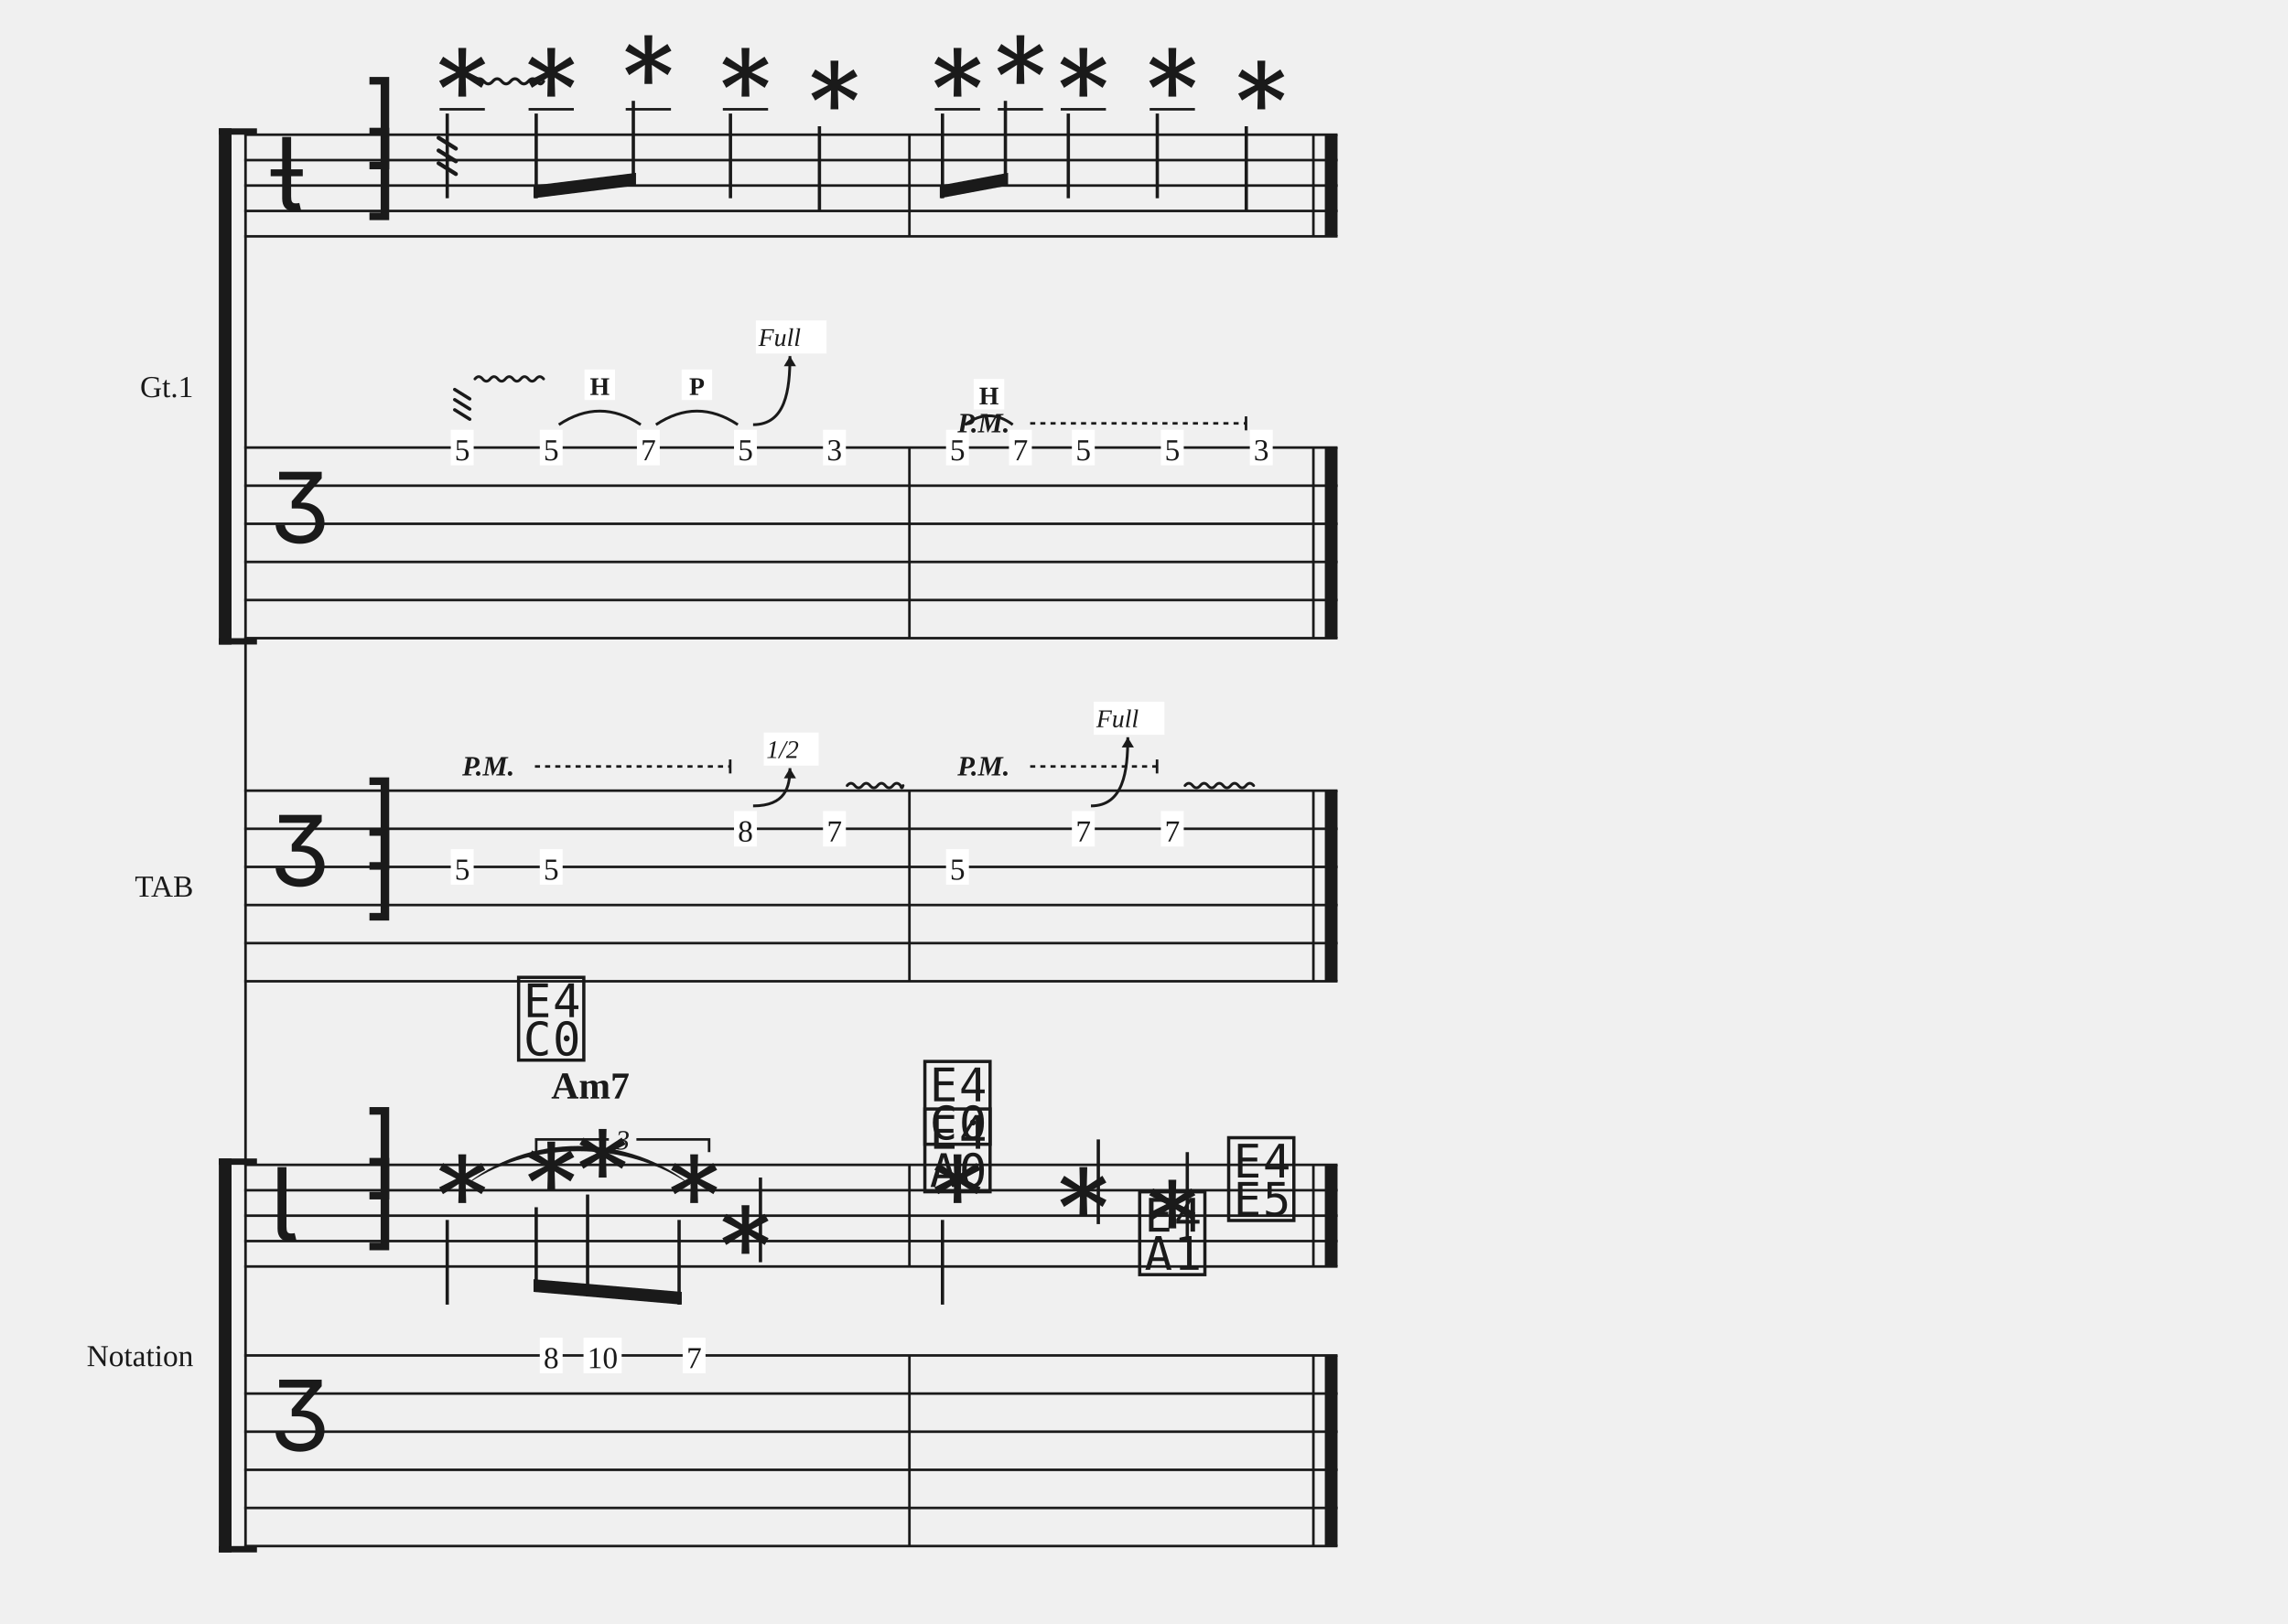
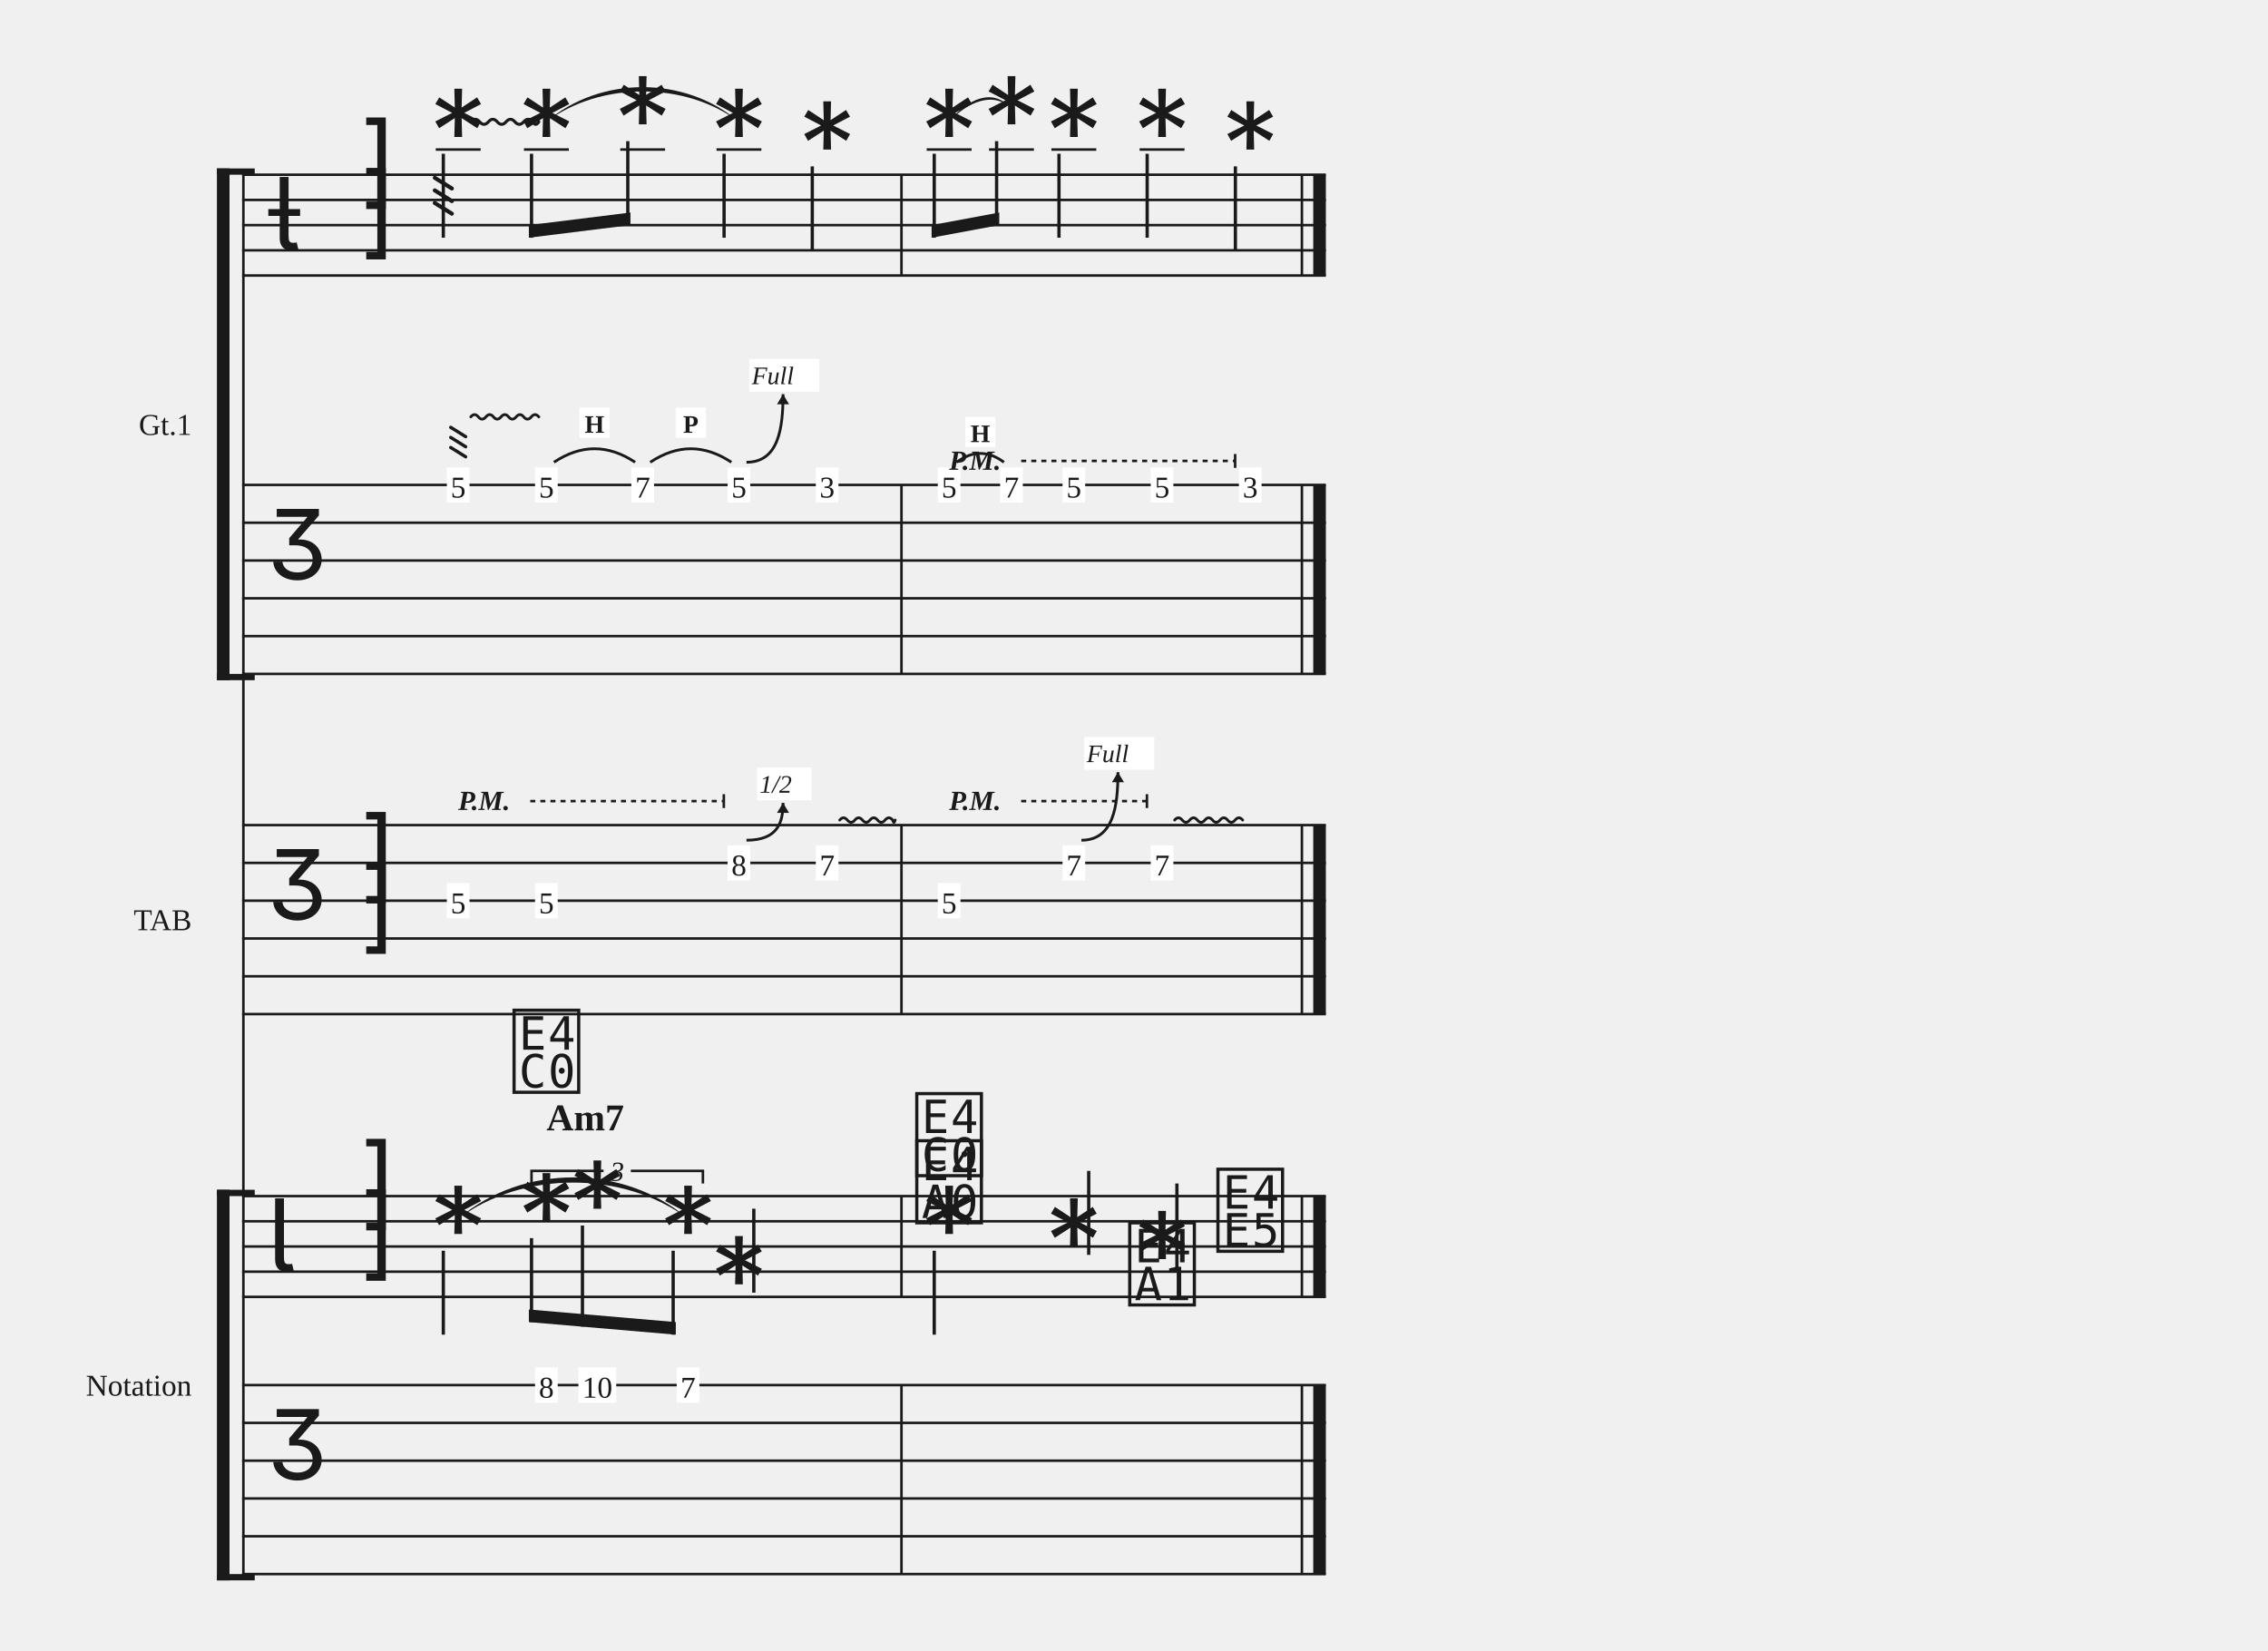
- <svg xmlns="http://www.w3.org/2000/svg" width="900" class="music-score" style="font-synthesis: none; background:#ffffff" role="img" height="638.83" viewBox="0 0 900 638.83">
+ <svg xmlns="http://www.w3.org/2000/svg" width="900" class="music-score" style="font-synthesis: none; background:#ffffff" role="img" height="655.17" viewBox="0 0 900 655.17">
  <g class="system system-0">
-     <g class="staff staff-notation" data-track="0" transform="translate(0,53)">
+     <g class="staff staff-notation" data-track="0" transform="translate(0,69.34)">
      <g class="staff-lines">
        <line x1="96.08" y1="40" x2="526.13" y2="40" stroke="#1a1a1a" stroke-width="1" />
        <line x1="96.08" y1="30" x2="526.13" y2="30" stroke="#1a1a1a" stroke-width="1" />
        <line x1="96.08" y1="20" x2="526.13" y2="20" stroke="#1a1a1a" stroke-width="1" />
        <line x1="96.08" y1="10" x2="526.13" y2="10" stroke="#1a1a1a" stroke-width="1" />
        <line x1="96.08" y1="0" x2="526.13" y2="0" stroke="#1a1a1a" stroke-width="1" />
      </g>
      <text x="106.08" y="30" font-family="Bravura, BravuraFallback, serif" font-size="40" fill="#1a1a1a"></text>
      <g class="time-signature">
        <text x="142.92" y="10" font-family="Bravura, BravuraFallback, serif" font-size="40" fill="#1a1a1a"></text>
        <text x="142.92" y="30" font-family="Bravura, BravuraFallback, serif" font-size="40" fill="#1a1a1a"></text>
      </g>
      <line x1="172.92" y1="-10" x2="190.72" y2="-10" stroke="#1a1a1a" stroke-width="1" />
      <text x="181.82" y="-10" font-family="Bravura, BravuraFallback, serif" font-size="40" fill="#1a1a1a" text-anchor="middle"></text>
      <line x1="175.92" y1="-8.32" x2="175.92" y2="25" stroke="#1a1a1a" stroke-width="1.3" />
      <line x1="207.92" y1="-10" x2="225.72" y2="-10" stroke="#1a1a1a" stroke-width="1" />
      <text x="216.82" y="-10" font-family="Bravura, BravuraFallback, serif" font-size="40" fill="#1a1a1a" text-anchor="middle"></text>
      <line x1="246.13" y1="-10" x2="263.93" y2="-10" stroke="#1a1a1a" stroke-width="1" />
      <text x="255.03" y="-15" font-family="Bravura, BravuraFallback, serif" font-size="40" fill="#1a1a1a" text-anchor="middle"></text>
      <line x1="284.33" y1="-10" x2="302.13" y2="-10" stroke="#1a1a1a" stroke-width="1" />
      <text x="293.23" y="-10" font-family="Bravura, BravuraFallback, serif" font-size="40" fill="#1a1a1a" text-anchor="middle"></text>
      <line x1="287.33" y1="-8.32" x2="287.33" y2="25" stroke="#1a1a1a" stroke-width="1.3" />
      <text x="328.23" y="-5" font-family="Bravura, BravuraFallback, serif" font-size="40" fill="#1a1a1a" text-anchor="middle"></text>
      <line x1="322.33" y1="-3.32" x2="322.33" y2="30" stroke="#1a1a1a" stroke-width="1.3" />
      <line x1="210.92" y1="-8.32" x2="210.92" y2="25" stroke="#1a1a1a" stroke-width="1.3" />
      <line x1="249.13" y1="-13.32" x2="249.13" y2="20" stroke="#1a1a1a" stroke-width="1.3" />
      <path d="M 209.87 25 L 250.18 20 L 250.18 15 L 209.87 20 Z" fill="#1a1a1a" stroke="none" />
      <g class="tremolo">
        <line x1="172.53" y1="1.22" x2="179.31" y2="5.46" stroke="#1a1a1a" stroke-width="1.6" stroke-linecap="round" />
        <line x1="172.53" y1="6.22" x2="179.31" y2="10.46" stroke="#1a1a1a" stroke-width="1.6" stroke-linecap="round" />
        <line x1="172.53" y1="11.22" x2="179.31" y2="15.46" stroke="#1a1a1a" stroke-width="1.6" stroke-linecap="round" />
      </g>
      <g class="vibrato">
        <path d="M 186.82 -21 Q 188.57 -23 190.32 -21 Q 192.07 -19 193.82 -21 Q 195.57 -23 197.32 -21 Q 199.07 -19 200.82 -21 Q 202.57 -23 204.32 -21 Q 206.07 -19 207.82 -21 Q 209.57 -23 211.32 -21 Q 212.57 -19 213.82 -21" fill="none" stroke="#1a1a1a" stroke-width="1.2" stroke-linecap="round" />
      </g>
      <g class="barline">
        <line x1="357.73" y1="0" x2="357.73" y2="40" stroke="#1a1a1a" stroke-width="1" />
      </g>
      <line x1="367.73" y1="-10" x2="385.53" y2="-10" stroke="#1a1a1a" stroke-width="1" />
      <text x="376.63" y="-10" font-family="Bravura, BravuraFallback, serif" font-size="40" fill="#1a1a1a" text-anchor="middle"></text>
      <line x1="392.48" y1="-10" x2="410.28" y2="-10" stroke="#1a1a1a" stroke-width="1" />
      <text x="401.38" y="-15" font-family="Bravura, BravuraFallback, serif" font-size="40" fill="#1a1a1a" text-anchor="middle"></text>
      <line x1="417.23" y1="-10" x2="435.03" y2="-10" stroke="#1a1a1a" stroke-width="1" />
      <text x="426.13" y="-10" font-family="Bravura, BravuraFallback, serif" font-size="40" fill="#1a1a1a" text-anchor="middle"></text>
      <line x1="420.23" y1="-8.32" x2="420.23" y2="25" stroke="#1a1a1a" stroke-width="1.3" />
      <line x1="452.23" y1="-10" x2="470.03" y2="-10" stroke="#1a1a1a" stroke-width="1" />
      <text x="461.13" y="-10" font-family="Bravura, BravuraFallback, serif" font-size="40" fill="#1a1a1a" text-anchor="middle"></text>
      <line x1="455.23" y1="-8.32" x2="455.23" y2="25" stroke="#1a1a1a" stroke-width="1.3" />
      <text x="496.13" y="-5" font-family="Bravura, BravuraFallback, serif" font-size="40" fill="#1a1a1a" text-anchor="middle"></text>
      <line x1="490.23" y1="-3.32" x2="490.23" y2="30" stroke="#1a1a1a" stroke-width="1.3" />
      <line x1="370.73" y1="-8.32" x2="370.73" y2="25" stroke="#1a1a1a" stroke-width="1.3" />
      <line x1="395.48" y1="-13.32" x2="395.48" y2="20" stroke="#1a1a1a" stroke-width="1.3" />
      <path d="M 369.68 25 L 396.53 20 L 396.53 15 L 369.68 20 Z" fill="#1a1a1a" stroke="none" />
      <g class="barline">
        <line x1="523.63" y1="0" x2="523.63" y2="40" stroke="#1a1a1a" stroke-width="5" />
        <line x1="516.63" y1="0" x2="516.63" y2="40" stroke="#1a1a1a" stroke-width="1" />
      </g>
-     </g>
-     <g class="staff staff-tab" data-track="0" transform="translate(0,176.1)">
+       <path d="M 216.82 -21 C 238.22 -39.34, 271.84 -39.34, 293.23 -21 C 271.84 -37.05, 238.22 -37.05, 216.82 -21 Z" class="slur" fill="#1a1a1a" stroke="none" />
+       <path d="M 376.63 -21 C 383.56 -30, 394.45 -35, 401.38 -26 C 394.45 -33.6, 383.56 -28.6, 376.63 -21 Z" class="slur" fill="#1a1a1a" stroke="none" />
+     </g>
+     <g class="staff staff-tab" data-track="0" transform="translate(0,192.44)">
      <g class="tab-lines">
        <line x1="96.08" y1="75" x2="526.13" y2="75" stroke="#1a1a1a" stroke-width="1" />
        <line x1="96.08" y1="60" x2="526.13" y2="60" stroke="#1a1a1a" stroke-width="1" />
        <line x1="96.08" y1="45" x2="526.13" y2="45" stroke="#1a1a1a" stroke-width="1" />
        <line x1="96.08" y1="30" x2="526.13" y2="30" stroke="#1a1a1a" stroke-width="1" />
        <line x1="96.08" y1="15" x2="526.13" y2="15" stroke="#1a1a1a" stroke-width="1" />
        <line x1="96.08" y1="0" x2="526.13" y2="0" stroke="#1a1a1a" stroke-width="1" />
      </g>
      <g class="tab-clef">
        <text x="106.08" y="37.5" font-family="Bravura, BravuraFallback, serif" font-size="38.46" fill="#1a1a1a"></text>
      </g>
      <rect x="177.32" y="-7" width="9" height="14" fill="#ffffff" />
      <text x="181.82" y="5" font-family="&quot;Times New Roman&quot;, Georgia, serif" font-size="12" text-anchor="middle" fill="#1a1a1a">5</text>
      <g class="tab-tremolo">
        <line x1="178.85" y1="-22.85" x2="184.79" y2="-19.15" stroke="#1a1a1a" stroke-width="1.3" stroke-linecap="round" />
        <line x1="178.85" y1="-18.85" x2="184.79" y2="-15.15" stroke="#1a1a1a" stroke-width="1.3" stroke-linecap="round" />
        <line x1="178.85" y1="-14.85" x2="184.79" y2="-11.15" stroke="#1a1a1a" stroke-width="1.3" stroke-linecap="round" />
      </g>
      <g class="tab-vibrato">
        <path d="M 186.82 -27 Q 188.32 -28.8 189.82 -27 Q 191.32 -25.2 192.82 -27 Q 194.32 -28.8 195.82 -27 Q 197.32 -25.2 198.82 -27 Q 200.32 -28.8 201.82 -27 Q 203.32 -25.2 204.82 -27 Q 206.32 -28.8 207.82 -27 Q 209.32 -25.2 210.82 -27 Q 212.32 -28.8 213.82 -27" fill="none" stroke="#1a1a1a" stroke-width="1.1" stroke-linecap="round" />
      </g>
      <rect x="212.32" y="-7" width="9" height="14" fill="#ffffff" />
      <text x="216.82" y="5" font-family="&quot;Times New Roman&quot;, Georgia, serif" font-size="12" text-anchor="middle" fill="#1a1a1a">5</text>
      <rect x="250.53" y="-7" width="9" height="14" fill="#ffffff" />
      <text x="255.03" y="5" font-family="&quot;Times New Roman&quot;, Georgia, serif" font-size="12" text-anchor="middle" fill="#1a1a1a">7</text>
      <rect x="288.73" y="-7" width="9" height="14" fill="#ffffff" />
      <text x="293.23" y="5" font-family="&quot;Times New Roman&quot;, Georgia, serif" font-size="12" text-anchor="middle" fill="#1a1a1a">5</text>
      <rect x="323.73" y="-7" width="9" height="14" fill="#ffffff" />
      <text x="328.23" y="5" font-family="&quot;Times New Roman&quot;, Georgia, serif" font-size="12" text-anchor="middle" fill="#1a1a1a">3</text>
      <g class="barline">
        <line x1="357.73" y1="0" x2="357.73" y2="75" stroke="#1a1a1a" stroke-width="1" />
      </g>
      <rect x="372.13" y="-7" width="9" height="14" fill="#ffffff" />
      <text x="376.63" y="5" font-family="&quot;Times New Roman&quot;, Georgia, serif" font-size="12" text-anchor="middle" fill="#1a1a1a">5</text>
      <rect x="396.88" y="-7" width="9" height="14" fill="#ffffff" />
      <text x="401.38" y="5" font-family="&quot;Times New Roman&quot;, Georgia, serif" font-size="12" text-anchor="middle" fill="#1a1a1a">7</text>
      <rect x="421.63" y="-7" width="9" height="14" fill="#ffffff" />
      <text x="426.13" y="5" font-family="&quot;Times New Roman&quot;, Georgia, serif" font-size="12" text-anchor="middle" fill="#1a1a1a">5</text>
      <rect x="456.63" y="-7" width="9" height="14" fill="#ffffff" />
      <text x="461.13" y="5" font-family="&quot;Times New Roman&quot;, Georgia, serif" font-size="12" text-anchor="middle" fill="#1a1a1a">5</text>
      <rect x="491.63" y="-7" width="9" height="14" fill="#ffffff" />
      <text x="496.13" y="5" font-family="&quot;Times New Roman&quot;, Georgia, serif" font-size="12" text-anchor="middle" fill="#1a1a1a">3</text>
      <g class="barline">
        <line x1="523.63" y1="0" x2="523.63" y2="75" stroke="#1a1a1a" stroke-width="5" />
        <line x1="516.63" y1="0" x2="516.63" y2="75" stroke="#1a1a1a" stroke-width="1" />
      </g>
      <g class="hammer-pull hammer-pull-h">
        <path d="M 219.82 -9 Q 235.92 -19.7 252.03 -9" fill="none" stroke="#1a1a1a" stroke-width="1.1" />
        <rect x="229.92" y="-30.7" width="12" height="12" fill="#ffffff" />
        <text x="235.92" y="-20.7" font-family="&quot;Times New Roman&quot;, Georgia, serif" font-weight="bold" font-size="10" text-anchor="middle" fill="#1a1a1a">H</text>
      </g>
      <g class="hammer-pull hammer-pull-p">
        <path d="M 258.03 -9 Q 274.13 -19.7 290.23 -9" fill="none" stroke="#1a1a1a" stroke-width="1.1" />
        <rect x="268.13" y="-30.7" width="12" height="12" fill="#ffffff" />
        <text x="274.13" y="-20.7" font-family="&quot;Times New Roman&quot;, Georgia, serif" font-weight="bold" font-size="10" text-anchor="middle" fill="#1a1a1a">P</text>
      </g>
      <g class="bend">
        <path d="M 296.23 -9 C 308.99 -9, 310.73 -22.5, 310.73 -36" fill="none" stroke="#1a1a1a" stroke-width="1.1" />
        <path d="M 310.73 -36 L 313.13 -32 L 308.33 -32 Z" fill="#1a1a1a" stroke="none" />
        <rect x="297.33" y="-50" width="27.8" height="13" fill="#ffffff" />
        <text x="298.33" y="-40" font-family="&quot;Times New Roman&quot;, Georgia, serif" font-style="italic" font-size="10" text-anchor="start" fill="#1a1a1a">Full</text>
      </g>
      <g class="hammer-pull hammer-pull-h">
        <path d="M 379.63 -9 Q 389.01 -16 398.38 -9" fill="none" stroke="#1a1a1a" stroke-width="1.1" />
        <rect x="383.01" y="-27" width="12" height="12" fill="#ffffff" />
        <text x="389.01" y="-17" font-family="&quot;Times New Roman&quot;, Georgia, serif" font-weight="bold" font-size="10" text-anchor="middle" fill="#1a1a1a">H</text>
      </g>
      <g class="palm-mute">
        <text x="376.63" y="-6" font-family="&quot;Times New Roman&quot;, Georgia, serif" font-style="italic" font-weight="bold" font-size="11" text-anchor="start" fill="#1a1a1a">P.M.</text>
        <path d="M 405.23 -9.52 L 490.13 -9.52" fill="none" stroke="#1a1a1a" stroke-width="1" stroke-dasharray="2,2" />
        <line x1="490.13" y1="-12.27" x2="490.13" y2="-6.77" stroke="#1a1a1a" stroke-width="1" />
      </g>
    </g>
-     <g class="staff staff-tab" data-track="1" transform="translate(0,311.1)">
+     <g class="staff staff-tab" data-track="1" transform="translate(0,327.44)">
      <g class="tab-lines">
        <line x1="96.08" y1="75" x2="526.13" y2="75" stroke="#1a1a1a" stroke-width="1" />
        <line x1="96.08" y1="60" x2="526.13" y2="60" stroke="#1a1a1a" stroke-width="1" />
        <line x1="96.08" y1="45" x2="526.13" y2="45" stroke="#1a1a1a" stroke-width="1" />
        <line x1="96.08" y1="30" x2="526.13" y2="30" stroke="#1a1a1a" stroke-width="1" />
        <line x1="96.08" y1="15" x2="526.13" y2="15" stroke="#1a1a1a" stroke-width="1" />
        <line x1="96.08" y1="0" x2="526.13" y2="0" stroke="#1a1a1a" stroke-width="1" />
      </g>
      <g class="tab-clef">
        <text x="106.08" y="37.5" font-family="Bravura, BravuraFallback, serif" font-size="38.46" fill="#1a1a1a"></text>
      </g>
      <g class="time-signature">
        <text x="142.92" y="27.5" font-family="Bravura, BravuraFallback, serif" font-size="40" fill="#1a1a1a"></text>
        <text x="142.92" y="47.5" font-family="Bravura, BravuraFallback, serif" font-size="40" fill="#1a1a1a"></text>
      </g>
      <rect x="177.32" y="23" width="9" height="14" fill="#ffffff" />
      <text x="181.82" y="35" font-family="&quot;Times New Roman&quot;, Georgia, serif" font-size="12" text-anchor="middle" fill="#1a1a1a">5</text>
      <rect x="212.32" y="23" width="9" height="14" fill="#ffffff" />
      <text x="216.82" y="35" font-family="&quot;Times New Roman&quot;, Georgia, serif" font-size="12" text-anchor="middle" fill="#1a1a1a">5</text>
      <rect x="288.73" y="8" width="9" height="14" fill="#ffffff" />
      <text x="293.23" y="20" font-family="&quot;Times New Roman&quot;, Georgia, serif" font-size="12" text-anchor="middle" fill="#1a1a1a">8</text>
      <rect x="323.73" y="8" width="9" height="14" fill="#ffffff" />
      <text x="328.23" y="20" font-family="&quot;Times New Roman&quot;, Georgia, serif" font-size="12" text-anchor="middle" fill="#1a1a1a">7</text>
      <g class="tab-vibrato">
        <path d="M 333.23 -2 Q 334.73 -3.8 336.23 -2 Q 337.73 -0.2 339.23 -2 Q 340.73 -3.8 342.23 -2 Q 343.73 -0.2 345.23 -2 Q 346.73 -3.8 348.23 -2 Q 349.73 -0.2 351.23 -2 Q 352.73 -3.8 354.23 -2 Q 354.73 -0.2 355.23 -2" fill="none" stroke="#1a1a1a" stroke-width="1.1" stroke-linecap="round" />
      </g>
      <g class="barline">
        <line x1="357.73" y1="0" x2="357.73" y2="75" stroke="#1a1a1a" stroke-width="1" />
      </g>
      <rect x="372.13" y="23" width="9" height="14" fill="#ffffff" />
      <text x="376.63" y="35" font-family="&quot;Times New Roman&quot;, Georgia, serif" font-size="12" text-anchor="middle" fill="#1a1a1a">5</text>
      <rect x="421.63" y="8" width="9" height="14" fill="#ffffff" />
      <text x="426.13" y="20" font-family="&quot;Times New Roman&quot;, Georgia, serif" font-size="12" text-anchor="middle" fill="#1a1a1a">7</text>
      <rect x="456.63" y="8" width="9" height="14" fill="#ffffff" />
      <text x="461.13" y="20" font-family="&quot;Times New Roman&quot;, Georgia, serif" font-size="12" text-anchor="middle" fill="#1a1a1a">7</text>
      <g class="tab-vibrato">
        <path d="M 466.13 -2 Q 467.63 -3.8 469.13 -2 Q 470.63 -0.2 472.13 -2 Q 473.63 -3.8 475.13 -2 Q 476.63 -0.2 478.13 -2 Q 479.63 -3.8 481.13 -2 Q 482.63 -0.2 484.13 -2 Q 485.63 -3.8 487.13 -2 Q 488.63 -0.2 490.13 -2 Q 491.63 -3.8 493.13 -2" fill="none" stroke="#1a1a1a" stroke-width="1.1" stroke-linecap="round" />
      </g>
      <g class="barline">
        <line x1="523.63" y1="0" x2="523.63" y2="75" stroke="#1a1a1a" stroke-width="5" />
        <line x1="516.63" y1="0" x2="516.63" y2="75" stroke="#1a1a1a" stroke-width="1" />
      </g>
      <g class="bend">
        <path d="M 296.23 6 C 308.99 6, 310.73 -1.43, 310.73 -8.85" fill="none" stroke="#1a1a1a" stroke-width="1.1" />
        <path d="M 310.73 -8.85 L 313.13 -4.85 L 308.33 -4.85 Z" fill="#1a1a1a" stroke="none" />
        <rect x="300.43" y="-22.85" width="21.6" height="13" fill="#ffffff" />
        <text x="301.43" y="-12.85" font-family="&quot;Times New Roman&quot;, Georgia, serif" font-style="italic" font-size="10" text-anchor="start" fill="#1a1a1a">1/2</text>
      </g>
      <g class="bend">
        <path d="M 429.13 6 C 441.89 6, 443.63 -7.5, 443.63 -21" fill="none" stroke="#1a1a1a" stroke-width="1.1" />
        <path d="M 443.63 -21 L 446.03 -17 L 441.23 -17 Z" fill="#1a1a1a" stroke="none" />
        <rect x="430.23" y="-35" width="27.8" height="13" fill="#ffffff" />
        <text x="431.23" y="-25" font-family="&quot;Times New Roman&quot;, Georgia, serif" font-style="italic" font-size="10" text-anchor="start" fill="#1a1a1a">Full</text>
      </g>
      <g class="palm-mute">
        <text x="181.82" y="-6" font-family="&quot;Times New Roman&quot;, Georgia, serif" font-style="italic" font-weight="bold" font-size="11" text-anchor="start" fill="#1a1a1a">P.M.</text>
        <path d="M 210.42 -9.52 L 287.23 -9.52" fill="none" stroke="#1a1a1a" stroke-width="1" stroke-dasharray="2,2" />
        <line x1="287.23" y1="-12.27" x2="287.23" y2="-6.77" stroke="#1a1a1a" stroke-width="1" />
      </g>
      <g class="palm-mute">
        <text x="376.63" y="-6" font-family="&quot;Times New Roman&quot;, Georgia, serif" font-style="italic" font-weight="bold" font-size="11" text-anchor="start" fill="#1a1a1a">P.M.</text>
        <path d="M 405.23 -9.52 L 455.13 -9.52" fill="none" stroke="#1a1a1a" stroke-width="1" stroke-dasharray="2,2" />
        <line x1="455.13" y1="-12.27" x2="455.13" y2="-6.77" stroke="#1a1a1a" stroke-width="1" />
      </g>
    </g>
-     <g class="staff staff-notation" data-track="2" transform="translate(0,458.33)">
+     <g class="staff staff-notation" data-track="2" transform="translate(0,474.67)">
      <g class="staff-lines">
        <line x1="96.08" y1="40" x2="526.13" y2="40" stroke="#1a1a1a" stroke-width="1" />
        <line x1="96.08" y1="30" x2="526.13" y2="30" stroke="#1a1a1a" stroke-width="1" />
        <line x1="96.08" y1="20" x2="526.13" y2="20" stroke="#1a1a1a" stroke-width="1" />
        <line x1="96.08" y1="10" x2="526.13" y2="10" stroke="#1a1a1a" stroke-width="1" />
        <line x1="96.08" y1="0" x2="526.13" y2="0" stroke="#1a1a1a" stroke-width="1" />
      </g>
      <text x="106.08" y="30" font-family="Bravura, BravuraFallback, serif" font-size="40" fill="#1a1a1a"></text>
      <g class="time-signature">
        <text x="142.92" y="10" font-family="Bravura, BravuraFallback, serif" font-size="40" fill="#1a1a1a"></text>
        <text x="142.92" y="30" font-family="Bravura, BravuraFallback, serif" font-size="40" fill="#1a1a1a"></text>
      </g>
      <text x="181.82" y="20" font-family="Bravura, BravuraFallback, serif" font-size="40" fill="#1a1a1a" text-anchor="middle"></text>
      <line x1="175.92" y1="21.68" x2="175.92" y2="55" stroke="#1a1a1a" stroke-width="1.3" />
      <text x="216.82" y="15" font-family="Bravura, BravuraFallback, serif" font-size="40" fill="#1a1a1a" text-anchor="middle"></text>
      <text x="237.03" y="10" font-family="Bravura, BravuraFallback, serif" font-size="40" fill="#1a1a1a" text-anchor="middle"></text>
      <text x="273.03" y="20" font-family="Bravura, BravuraFallback, serif" font-size="40" fill="#1a1a1a" text-anchor="middle"></text>
      <text x="293.23" y="40" font-family="Bravura, BravuraFallback, serif" font-size="40" fill="#1a1a1a" text-anchor="middle"></text>
      <line x1="299.13" y1="38.32" x2="299.13" y2="5" stroke="#1a1a1a" stroke-width="1.3" />
      <line x1="210.92" y1="16.68" x2="210.92" y2="50" stroke="#1a1a1a" stroke-width="1.3" />
      <line x1="231.13" y1="11.68" x2="231.13" y2="51.8" stroke="#1a1a1a" stroke-width="1.3" />
      <line x1="267.13" y1="21.68" x2="267.13" y2="55" stroke="#1a1a1a" stroke-width="1.3" />
      <path d="M 209.87 50 L 268.18 55 L 268.18 50 L 209.87 45 Z" fill="#1a1a1a" stroke="none" />
      <g class="tuplet">
        <path d="M 210.92 -5 L 210.92 -10 L 239.51 -10" fill="none" stroke="#1a1a1a" stroke-width="1" />
        <path d="M 250.33 -10 L 278.93 -10 L 278.93 -5" fill="none" stroke="#1a1a1a" stroke-width="1" />
        <text x="244.92" y="-6.04" font-family="&quot;Times New Roman&quot;, Georgia, serif" font-style="italic" font-size="11" text-anchor="middle" fill="#1a1a1a">3</text>
      </g>
      <g class="barline">
        <line x1="357.73" y1="0" x2="357.73" y2="40" stroke="#1a1a1a" stroke-width="1" />
      </g>
      <text x="376.63" y="20" font-family="Bravura, BravuraFallback, serif" font-size="40" fill="#1a1a1a" text-anchor="middle"></text>
      <line x1="370.73" y1="21.68" x2="370.73" y2="55" stroke="#1a1a1a" stroke-width="1.3" />
      <text x="426.13" y="25" font-family="Bravura, BravuraFallback, serif" font-size="40" fill="#1a1a1a" text-anchor="middle"></text>
      <line x1="432.03" y1="23.32" x2="432.03" y2="-10" stroke="#1a1a1a" stroke-width="1.3" />
      <text x="461.13" y="30" font-family="Bravura, BravuraFallback, serif" font-size="40" fill="#1a1a1a" text-anchor="middle"></text>
      <line x1="467.03" y1="28.32" x2="467.03" y2="-5" stroke="#1a1a1a" stroke-width="1.3" />
      <text x="496.13" y="20" font-family="Bravura, BravuraFallback, serif" font-size="40" fill="#1a1a1a" text-anchor="middle"></text>
      <g class="articulations">
        <text x="376.63" y="8.7" font-family="Bravura, BravuraFallback, serif" font-size="40" fill="#1a1a1a" text-anchor="middle"></text>
      </g>
      <g class="articulations">
        <text x="461.13" y="41.3" font-family="Bravura, BravuraFallback, serif" font-size="40" fill="#1a1a1a" text-anchor="middle"></text>
      </g>
      <g class="barline">
        <line x1="523.63" y1="0" x2="523.63" y2="40" stroke="#1a1a1a" stroke-width="5" />
        <line x1="516.63" y1="0" x2="516.63" y2="40" stroke="#1a1a1a" stroke-width="1" />
      </g>
      <path d="M 181.82 9 C 207.36 -12.89, 247.49 -12.89, 273.03 9 C 247.49 -10.15, 207.36 -10.15, 181.82 9 Z" class="slur" fill="#1a1a1a" stroke="none" />
      <text x="216.82" y="-26.09" class="chord-symbol" font-family="&quot;Times New Roman&quot;, Georgia, serif" font-weight="bold" font-size="15" text-anchor="start" fill="#1a1a1a">Am7</text>
      <g class="fermata">
        <text x="216.82" y="-43.09" font-family="Bravura, BravuraFallback, serif" font-size="40" fill="#1a1a1a" text-anchor="middle"></text>
      </g>
      <g class="fermata">
        <text x="376.63" y="-10" font-family="Bravura, BravuraFallback, serif" font-size="40" fill="#1a1a1a" text-anchor="middle"></text>
      </g>
    </g>
-     <g class="staff staff-tab" data-track="2" transform="translate(0,533.33)">
+     <g class="staff staff-tab" data-track="2" transform="translate(0,549.67)">
      <g class="tab-lines">
        <line x1="96.08" y1="75" x2="526.13" y2="75" stroke="#1a1a1a" stroke-width="1" />
        <line x1="96.08" y1="60" x2="526.13" y2="60" stroke="#1a1a1a" stroke-width="1" />
        <line x1="96.08" y1="45" x2="526.13" y2="45" stroke="#1a1a1a" stroke-width="1" />
        <line x1="96.08" y1="30" x2="526.13" y2="30" stroke="#1a1a1a" stroke-width="1" />
        <line x1="96.08" y1="15" x2="526.13" y2="15" stroke="#1a1a1a" stroke-width="1" />
        <line x1="96.08" y1="0" x2="526.13" y2="0" stroke="#1a1a1a" stroke-width="1" />
      </g>
      <g class="tab-clef">
        <text x="106.08" y="37.5" font-family="Bravura, BravuraFallback, serif" font-size="38.46" fill="#1a1a1a"></text>
      </g>
      <rect x="212.32" y="-7" width="9" height="14" fill="#ffffff" />
      <text x="216.82" y="5" font-family="&quot;Times New Roman&quot;, Georgia, serif" font-size="12" text-anchor="middle" fill="#1a1a1a">8</text>
      <rect x="229.53" y="-7" width="15" height="14" fill="#ffffff" />
      <text x="237.03" y="5" font-family="&quot;Times New Roman&quot;, Georgia, serif" font-size="12" text-anchor="middle" fill="#1a1a1a">10</text>
      <rect x="268.53" y="-7" width="9" height="14" fill="#ffffff" />
      <text x="273.03" y="5" font-family="&quot;Times New Roman&quot;, Georgia, serif" font-size="12" text-anchor="middle" fill="#1a1a1a">7</text>
      <g class="barline">
        <line x1="357.73" y1="0" x2="357.73" y2="75" stroke="#1a1a1a" stroke-width="1" />
      </g>
      <g class="barline">
        <line x1="523.63" y1="0" x2="523.63" y2="75" stroke="#1a1a1a" stroke-width="5" />
        <line x1="516.63" y1="0" x2="516.63" y2="75" stroke="#1a1a1a" stroke-width="1" />
      </g>
    </g>
-     <line x1="96.58" y1="53" x2="96.58" y2="608.33" class="system-join" stroke="#1a1a1a" stroke-width="1" />
+     <line x1="96.58" y1="69.34" x2="96.58" y2="624.67" class="system-join" stroke="#1a1a1a" stroke-width="1" />
    <g class="bracket">
-       <rect x="86.08" y="50.5" width="5" height="203.1" fill="#1a1a1a" />
-       <rect x="86.08" y="50.5" width="15" height="2.5" fill="#1a1a1a" />
-       <rect x="86.08" y="251.1" width="15" height="2.5" fill="#1a1a1a" />
+       <rect x="86.08" y="66.84" width="5" height="203.1" fill="#1a1a1a" />
+       <rect x="86.08" y="66.84" width="15" height="2.5" fill="#1a1a1a" />
+       <rect x="86.08" y="267.44" width="15" height="2.5" fill="#1a1a1a" />
    </g>
    <g class="bracket">
-       <rect x="86.08" y="455.83" width="5" height="155" fill="#1a1a1a" />
-       <rect x="86.08" y="455.83" width="15" height="2.5" fill="#1a1a1a" />
-       <rect x="86.08" y="608.33" width="15" height="2.5" fill="#1a1a1a" />
-     </g>
-     <text x="76.08" y="156.25" class="instrument-name" font-family="&quot;Times New Roman&quot;, Georgia, serif" font-size="12" text-anchor="end" fill="#1a1a1a">Gt.1</text>
-     <text x="76.08" y="352.8" class="instrument-name" font-family="&quot;Times New Roman&quot;, Georgia, serif" font-size="12" text-anchor="end" fill="#1a1a1a">TAB</text>
-     <text x="76.08" y="537.53" class="instrument-name" font-family="&quot;Times New Roman&quot;, Georgia, serif" font-size="12" text-anchor="end" fill="#1a1a1a">Notation</text>
+       <rect x="86.08" y="472.17" width="5" height="155" fill="#1a1a1a" />
+       <rect x="86.08" y="472.17" width="15" height="2.5" fill="#1a1a1a" />
+       <rect x="86.08" y="624.67" width="15" height="2.5" fill="#1a1a1a" />
+     </g>
+     <text x="76.08" y="172.59" class="instrument-name" font-family="&quot;Times New Roman&quot;, Georgia, serif" font-size="12" text-anchor="end" fill="#1a1a1a">Gt.1</text>
+     <text x="76.08" y="369.14" class="instrument-name" font-family="&quot;Times New Roman&quot;, Georgia, serif" font-size="12" text-anchor="end" fill="#1a1a1a">TAB</text>
+     <text x="76.08" y="553.87" class="instrument-name" font-family="&quot;Times New Roman&quot;, Georgia, serif" font-size="12" text-anchor="end" fill="#1a1a1a">Notation</text>
  </g>
</svg>
